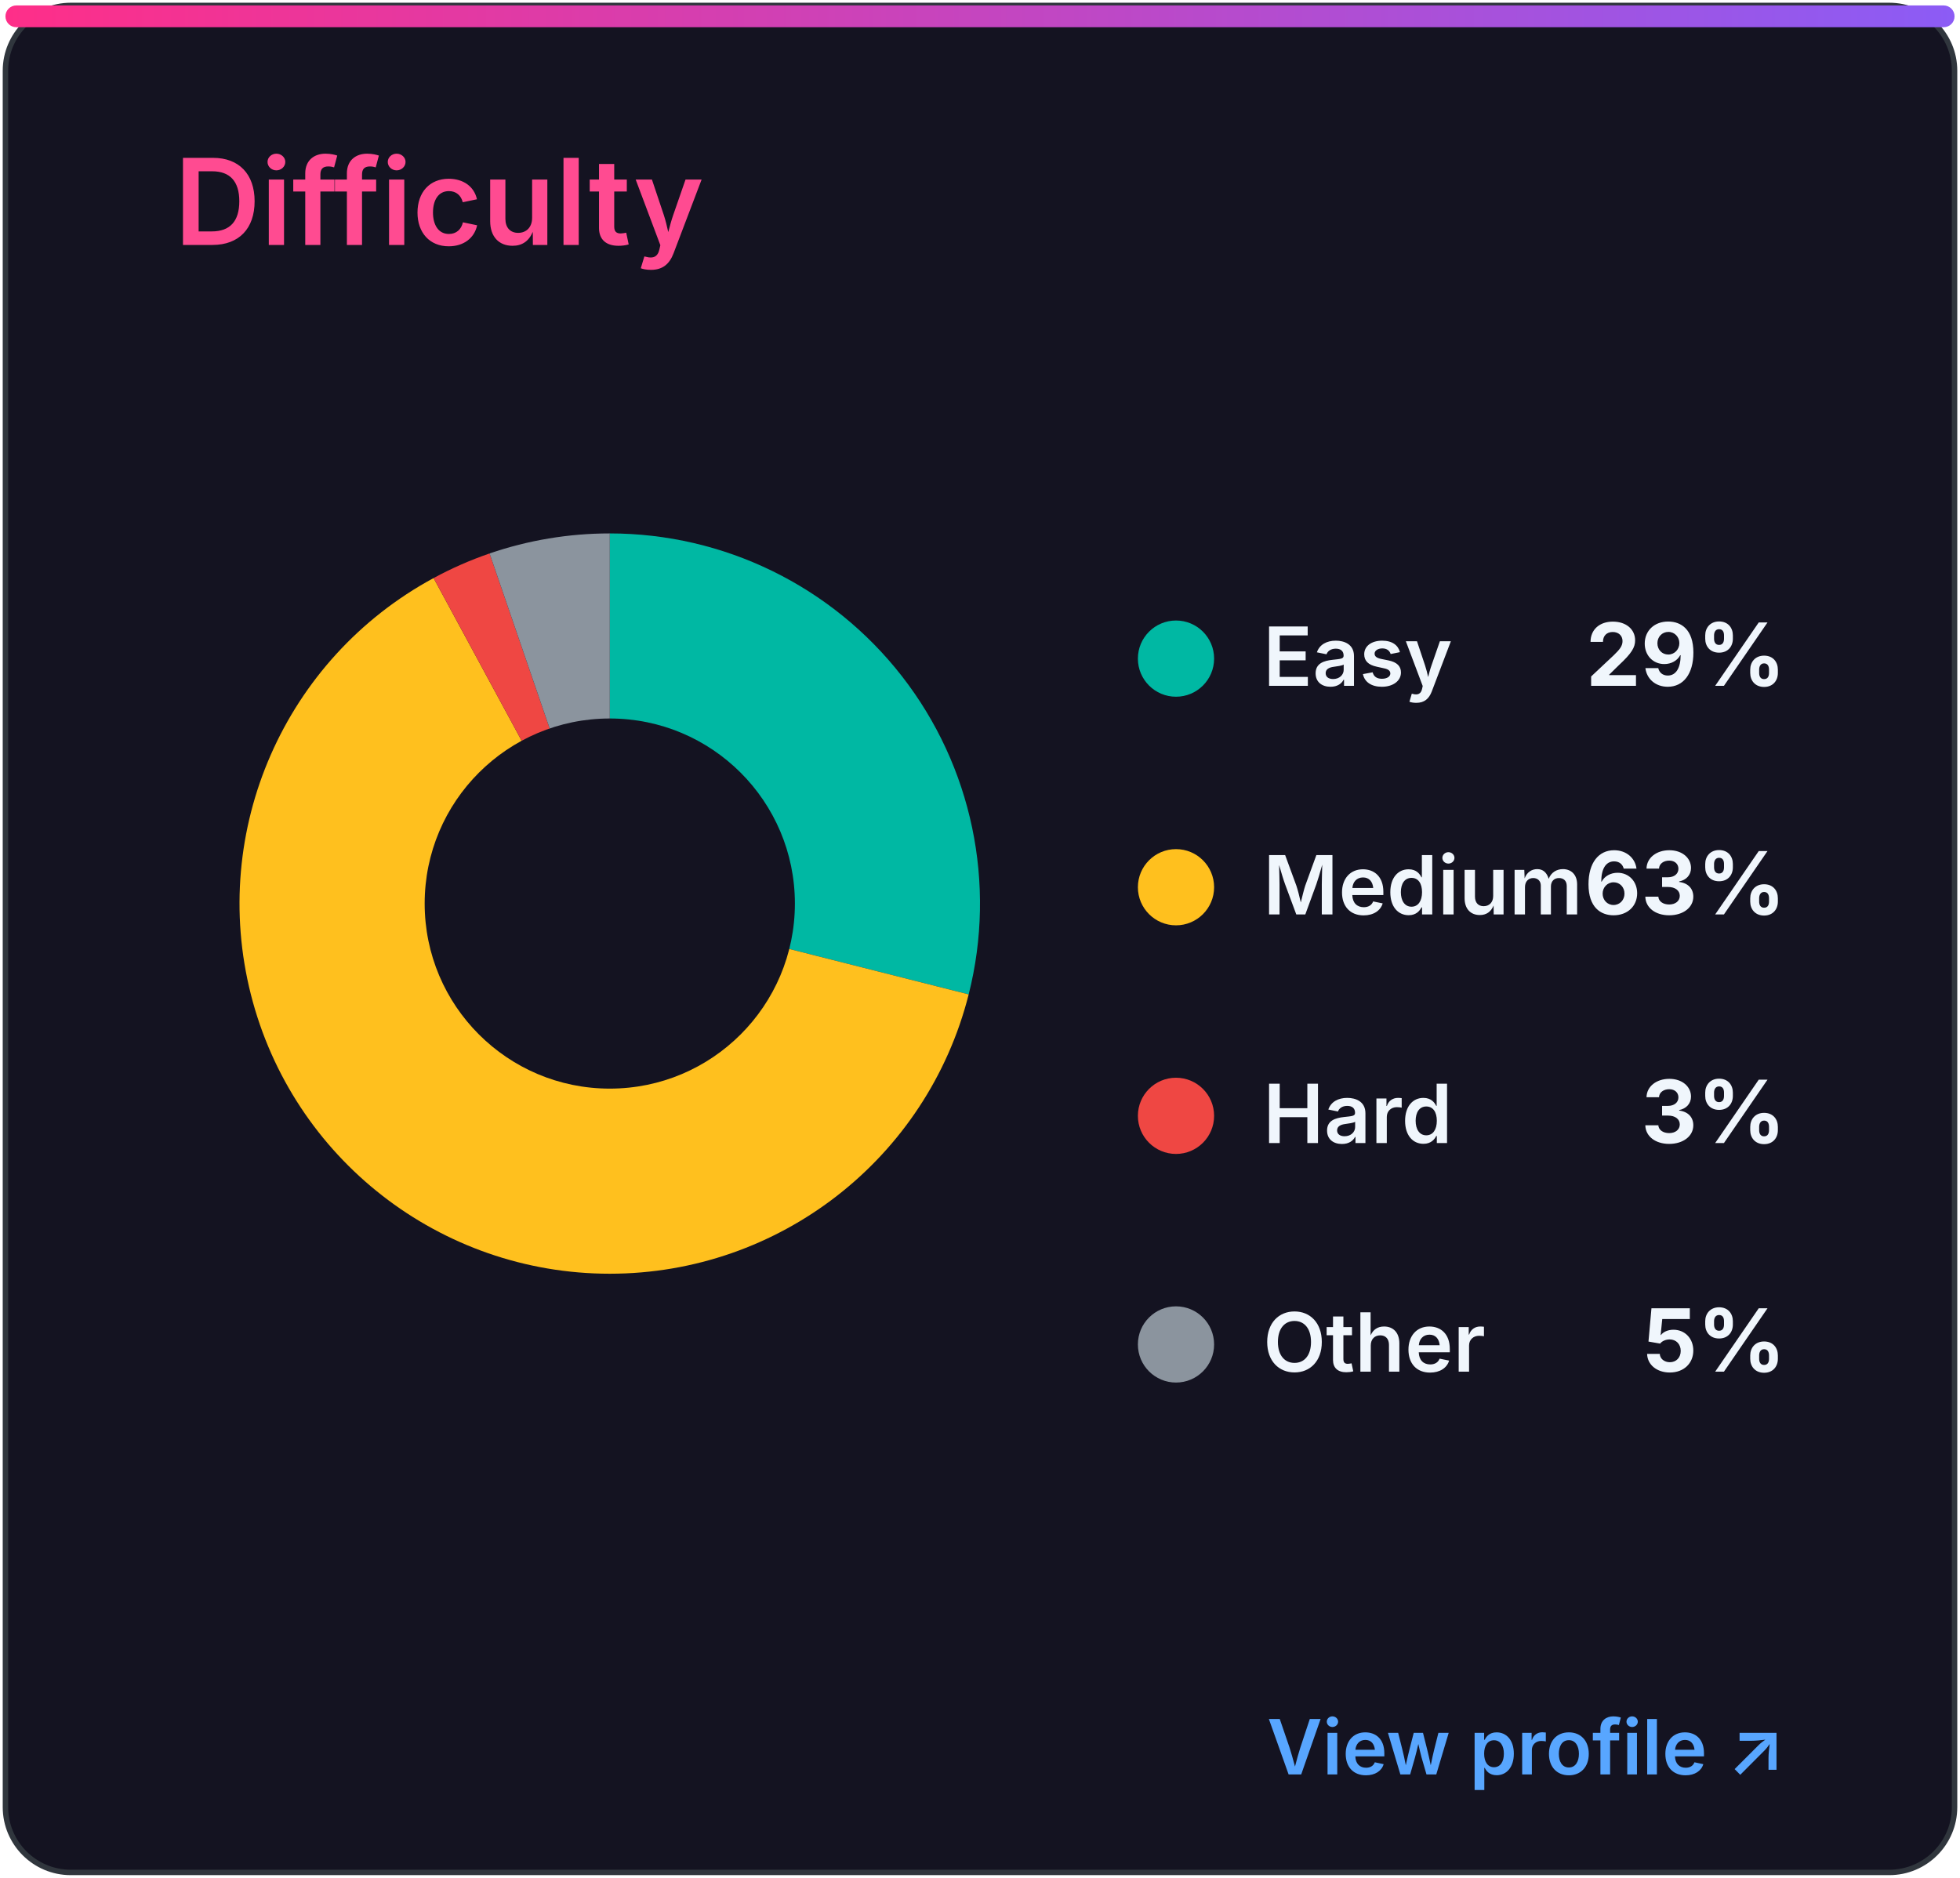
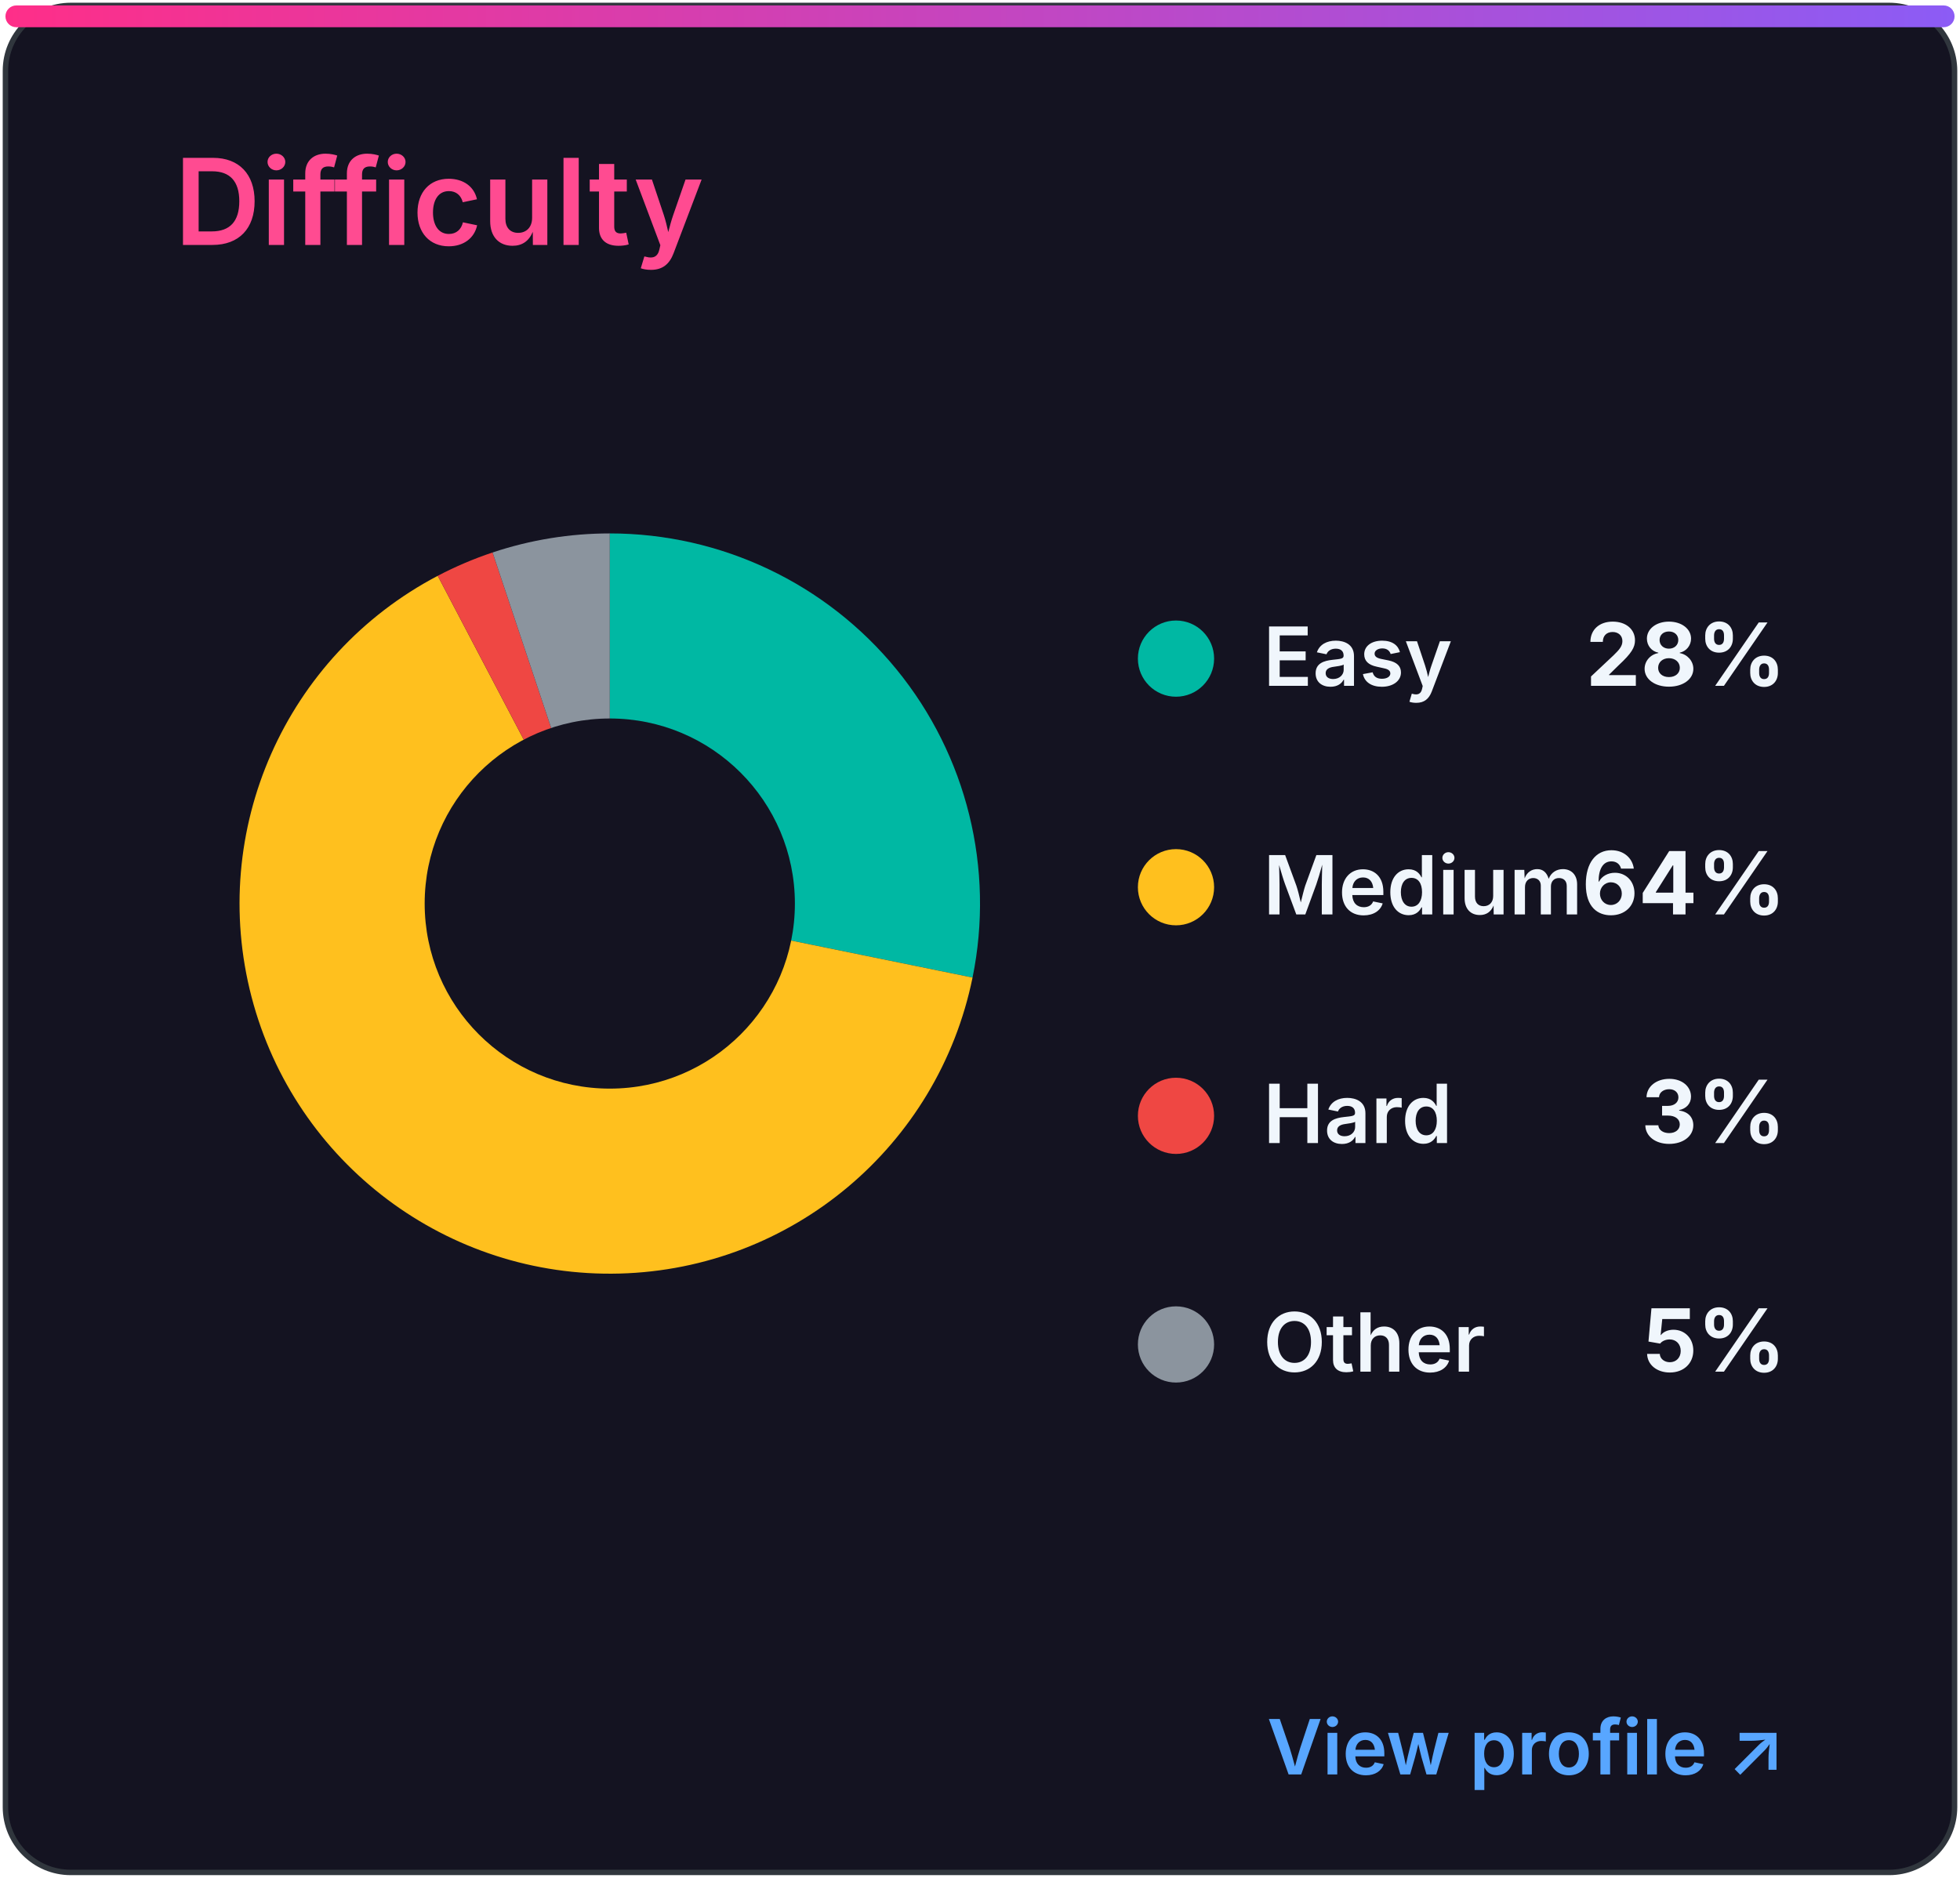
<svg xmlns="http://www.w3.org/2000/svg" width="360" height="345" viewBox="0 0 360 345" role="img" aria-labelledby="title desc">
  <defs>
    <linearGradient id="accent" x1="0" x2="1">
      <stop stop-color="#ff2e88" />
      <stop offset="1" stop-color="#8b5cf6" />
    </linearGradient>
    <clipPath id="bar">
      <rect x="32" y="82" width="296" height="8" rx="4" />
    </clipPath>
    <style>
.heading{font:600 22px -apple-system,BlinkMacSystemFont,'Segoe UI',sans-serif;fill:#ff4b91}
.eyebrow{font:600 10px -apple-system,BlinkMacSystemFont,'Segoe UI',sans-serif;letter-spacing:1.2px;fill:#8b949e}
.total{font:700 52px -apple-system,BlinkMacSystemFont,'Segoe UI',sans-serif;fill:#f0f6fc}
.metric{font:600 15px -apple-system,BlinkMacSystemFont,'Segoe UI',sans-serif;fill:#f0f6fc}
.count{font:700 16px -apple-system,BlinkMacSystemFont,'Segoe UI',sans-serif;fill:#f0f6fc}
.muted{font:500 13px -apple-system,BlinkMacSystemFont,'Segoe UI',sans-serif;fill:#8b949e}
.language{font:700 31px -apple-system,BlinkMacSystemFont,'Segoe UI',sans-serif;fill:#f0f6fc}
.link{font:600 14px -apple-system,BlinkMacSystemFont,'Segoe UI',sans-serif;fill:#58a6ff}
</style>
  </defs>
  <rect x="1" y="1" width="358" height="343" rx="12" fill="#141321" stroke="#30363d" />
  <rect x="1" y="1" width="358" height="4" rx="2" fill="url(#accent)" />
  <text x="32" y="45" class="heading">Difficulty</text>
-   <path d="M 112 166 L 112.00 98.00 A 68 68 0 0 1 177.92 182.69 Z" fill="#00b8a3" />
-   <path d="M 112 166 L 177.92 182.69 A 68 68 0 1 1 79.64 106.20 Z" fill="#ffc01e" />
-   <path d="M 112 166 L 79.64 106.20 A 68 68 0 0 1 89.92 101.68 Z" fill="#ef4743" />
-   <path d="M 112 166 L 89.92 101.68 A 68 68 0 0 1 112.00 98.00 Z" fill="#8b949e" />
+   <path d="M 112 166 L 112.00 98.00 A 68 68 0 0 1 178.63 179.60 Z" fill="#00b8a3" />
+   <path d="M 112 166 L 178.63 179.60 A 68 68 0 1 1 80.40 105.79 Z" fill="#ffc01e" />
+   <path d="M 112 166 L 80.40 105.79 A 68 68 0 0 1 90.47 101.50 Z" fill="#ef4743" />
+   <path d="M 112 166 L 90.47 101.50 A 68 68 0 0 1 112.00 98.00 Z" fill="#8b949e" />
  <circle cx="112" cy="166" r="34" fill="#141321" />
  <circle cx="216" cy="121" r="7" fill="#00b8a3" />
  <text x="232" y="126" class="metric">Easy</text>
-   <text x="328" y="126" class="count" text-anchor="end">29%</text>
+   <text x="328" y="126" class="count" text-anchor="end">28%</text>
  <circle cx="216" cy="163" r="7" fill="#ffc01e" />
  <text x="232" y="168" class="metric">Medium</text>
-   <text x="328" y="168" class="count" text-anchor="end">63%</text>
+   <text x="328" y="168" class="count" text-anchor="end">64%</text>
  <circle cx="216" cy="205" r="7" fill="#ef4743" />
  <text x="232" y="210" class="metric">Hard</text>
  <text x="328" y="210" class="count" text-anchor="end">3%</text>
  <circle cx="216" cy="247" r="7" fill="#8b949e" />
  <text x="232" y="252" class="metric">Other</text>
  <text x="328" y="252" class="count" text-anchor="end">5%</text>
  <text x="328" y="326" class="link" text-anchor="end">View profile ↗</text>
</svg>
